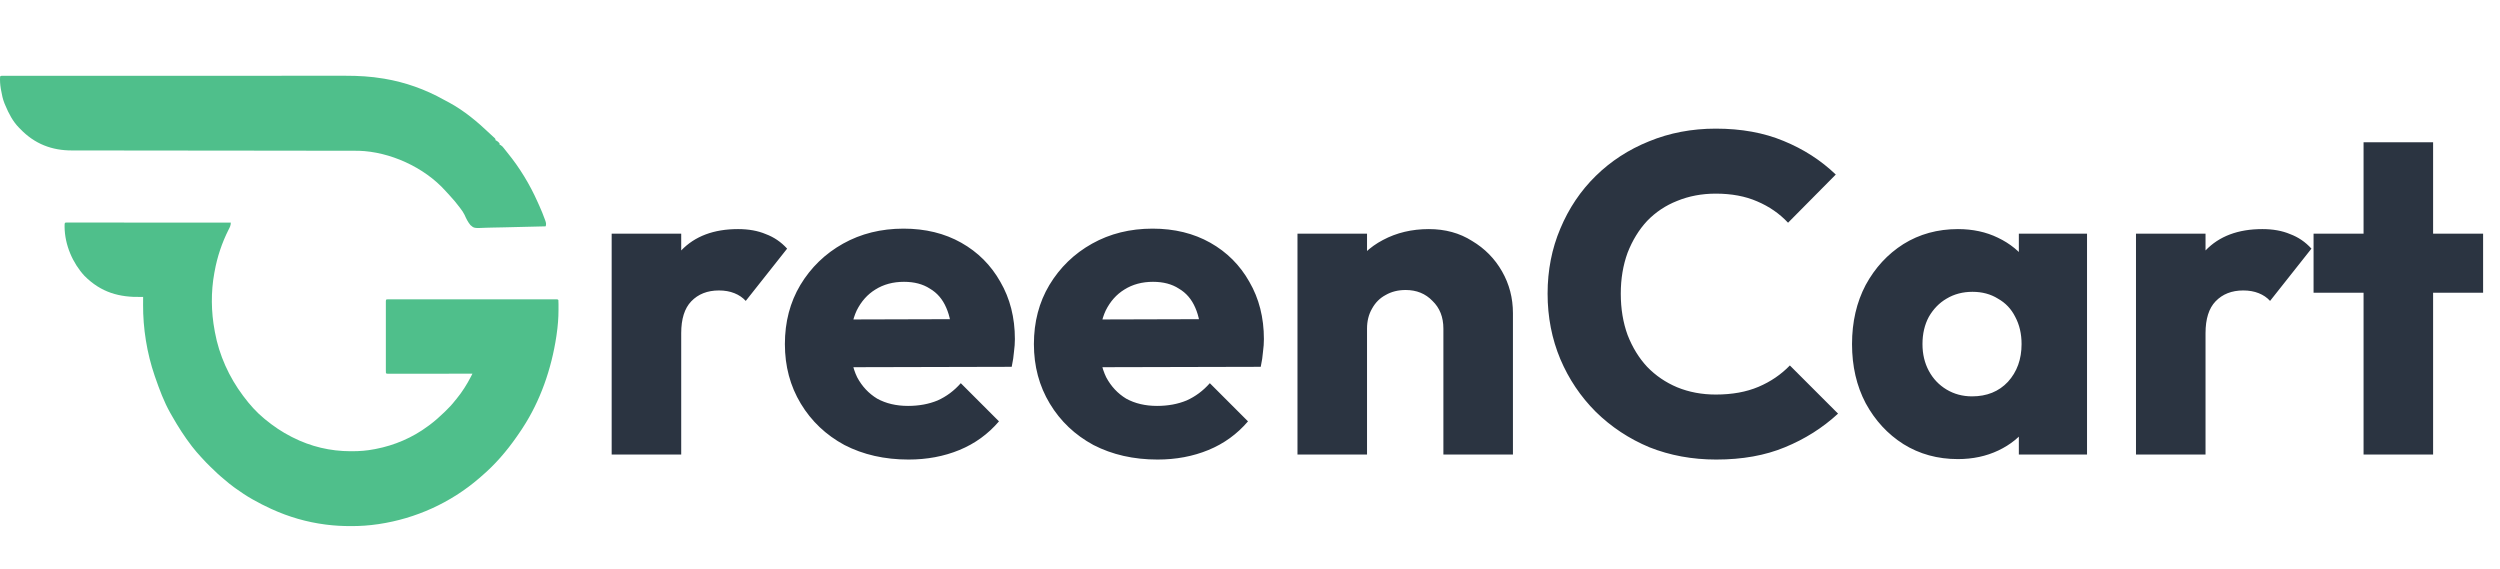
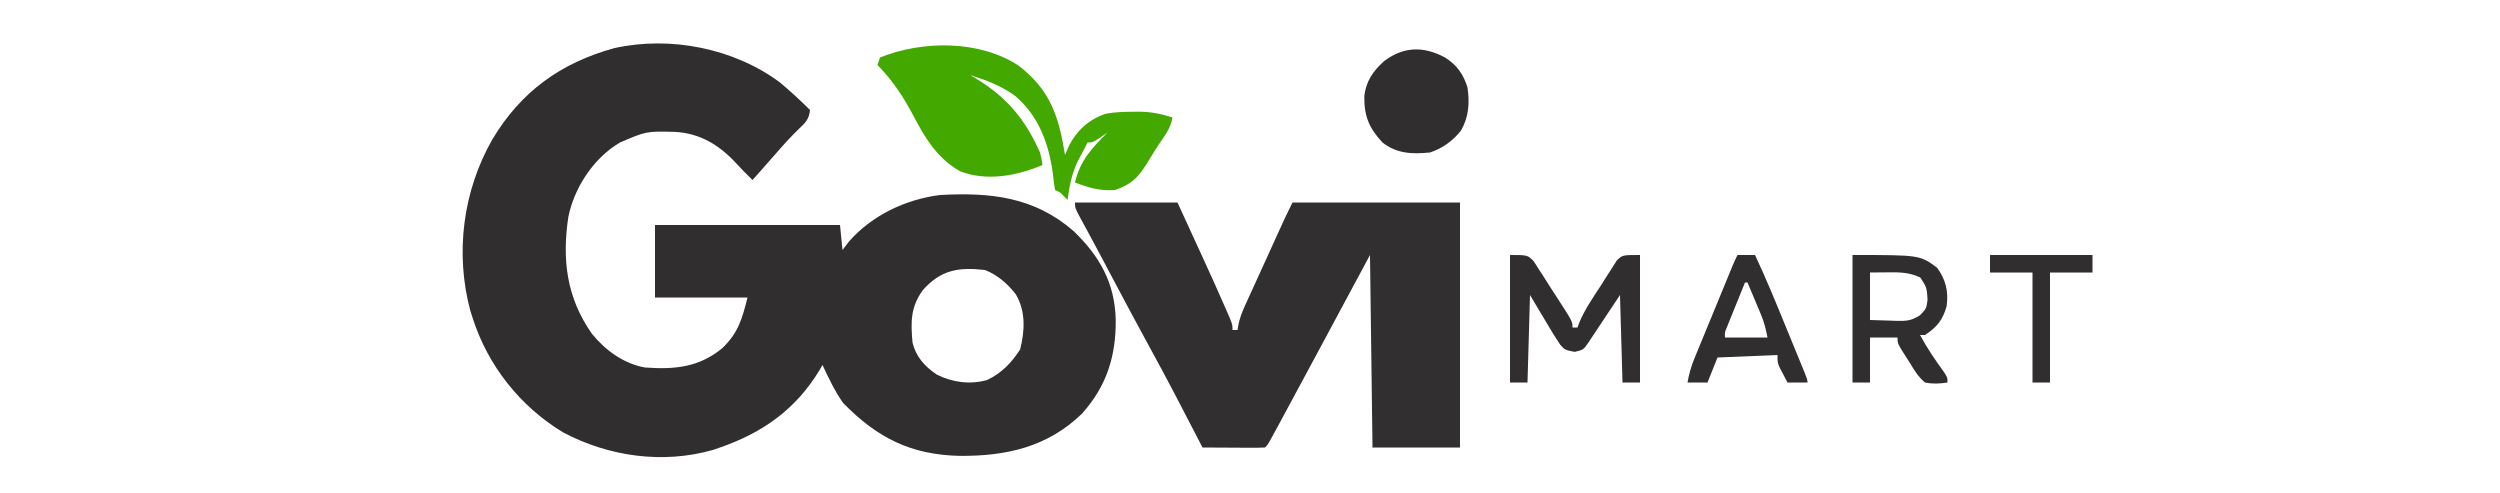
- <svg xmlns="http://www.w3.org/2000/svg" width="132" height="30" viewBox="0 0 132 30" fill="none">
-   <path d="M32.296 24V12.336H35.968V24H32.296ZM35.968 17.592L34.432 16.392C34.736 15.032 35.248 13.976 35.968 13.224C36.688 12.472 37.688 12.096 38.968 12.096C39.528 12.096 40.016 12.184 40.432 12.36C40.864 12.52 41.24 12.776 41.56 13.128L39.376 15.888C39.216 15.712 39.016 15.576 38.776 15.48C38.536 15.384 38.264 15.336 37.96 15.336C37.352 15.336 36.864 15.528 36.496 15.912C36.144 16.28 35.968 16.84 35.968 17.592ZM47.97 24.264C46.706 24.264 45.578 24.008 44.586 23.496C43.61 22.968 42.842 22.24 42.282 21.312C41.722 20.384 41.442 19.336 41.442 18.168C41.442 17 41.714 15.96 42.258 15.048C42.818 14.12 43.57 13.392 44.514 12.864C45.458 12.336 46.522 12.072 47.706 12.072C48.858 12.072 49.874 12.32 50.754 12.816C51.634 13.312 52.322 14 52.818 14.88C53.33 15.76 53.586 16.768 53.586 17.904C53.586 18.112 53.57 18.336 53.538 18.576C53.522 18.8 53.482 19.064 53.418 19.368L43.362 19.392V16.872L51.858 16.848L50.274 17.904C50.258 17.232 50.154 16.68 49.962 16.248C49.77 15.8 49.482 15.464 49.098 15.24C48.73 15 48.274 14.88 47.73 14.88C47.154 14.88 46.65 15.016 46.218 15.288C45.802 15.544 45.474 15.912 45.234 16.392C45.01 16.872 44.898 17.456 44.898 18.144C44.898 18.832 45.018 19.424 45.258 19.92C45.514 20.4 45.866 20.776 46.314 21.048C46.778 21.304 47.322 21.432 47.946 21.432C48.522 21.432 49.042 21.336 49.506 21.144C49.97 20.936 50.378 20.632 50.73 20.232L52.746 22.248C52.17 22.92 51.474 23.424 50.658 23.76C49.842 24.096 48.946 24.264 47.97 24.264ZM61.118 24.264C59.855 24.264 58.727 24.008 57.734 23.496C56.758 22.968 55.99 22.24 55.431 21.312C54.87 20.384 54.59 19.336 54.59 18.168C54.59 17 54.862 15.96 55.407 15.048C55.967 14.12 56.718 13.392 57.663 12.864C58.606 12.336 59.67 12.072 60.855 12.072C62.007 12.072 63.023 12.32 63.903 12.816C64.782 13.312 65.471 14 65.966 14.88C66.478 15.76 66.734 16.768 66.734 17.904C66.734 18.112 66.719 18.336 66.686 18.576C66.671 18.8 66.63 19.064 66.567 19.368L56.511 19.392V16.872L65.007 16.848L63.422 17.904C63.407 17.232 63.303 16.68 63.111 16.248C62.919 15.8 62.63 15.464 62.246 15.24C61.879 15 61.422 14.88 60.879 14.88C60.303 14.88 59.798 15.016 59.367 15.288C58.95 15.544 58.623 15.912 58.383 16.392C58.158 16.872 58.047 17.456 58.047 18.144C58.047 18.832 58.166 19.424 58.407 19.92C58.663 20.4 59.014 20.776 59.462 21.048C59.926 21.304 60.471 21.432 61.094 21.432C61.67 21.432 62.191 21.336 62.654 21.144C63.118 20.936 63.526 20.632 63.879 20.232L65.894 22.248C65.319 22.92 64.623 23.424 63.806 23.76C62.99 24.096 62.094 24.264 61.118 24.264ZM76.211 24V17.352C76.211 16.744 76.019 16.256 75.635 15.888C75.267 15.504 74.795 15.312 74.219 15.312C73.819 15.312 73.467 15.4 73.163 15.576C72.859 15.736 72.619 15.976 72.443 16.296C72.267 16.6 72.179 16.952 72.179 17.352L70.763 16.656C70.763 15.744 70.963 14.944 71.363 14.256C71.763 13.568 72.315 13.04 73.019 12.672C73.739 12.288 74.547 12.096 75.443 12.096C76.307 12.096 77.067 12.304 77.723 12.72C78.395 13.12 78.923 13.656 79.307 14.328C79.691 15 79.883 15.736 79.883 16.536V24H76.211ZM68.507 24V12.336H72.179V24H68.507ZM90.617 24.264C89.353 24.264 88.177 24.048 87.089 23.616C86.017 23.168 85.073 22.544 84.257 21.744C83.457 20.944 82.833 20.016 82.385 18.96C81.937 17.888 81.713 16.736 81.713 15.504C81.713 14.272 81.937 13.128 82.385 12.072C82.833 11 83.457 10.072 84.257 9.288C85.057 8.504 85.993 7.896 87.065 7.464C88.153 7.016 89.329 6.792 90.593 6.792C91.937 6.792 93.129 7.008 94.169 7.44C95.225 7.872 96.145 8.464 96.929 9.216L94.409 11.76C93.961 11.28 93.417 10.904 92.777 10.632C92.153 10.36 91.425 10.224 90.593 10.224C89.857 10.224 89.177 10.352 88.553 10.608C87.945 10.848 87.417 11.2 86.969 11.664C86.537 12.128 86.193 12.688 85.937 13.344C85.697 14 85.577 14.72 85.577 15.504C85.577 16.304 85.697 17.032 85.937 17.688C86.193 18.344 86.537 18.904 86.969 19.368C87.417 19.832 87.945 20.192 88.553 20.448C89.177 20.704 89.857 20.832 90.593 20.832C91.457 20.832 92.209 20.696 92.849 20.424C93.489 20.152 94.041 19.776 94.505 19.296L97.049 21.84C96.233 22.592 95.297 23.184 94.241 23.616C93.201 24.048 91.993 24.264 90.617 24.264ZM103.379 24.24C102.307 24.24 101.347 23.976 100.499 23.448C99.667 22.92 99.003 22.2 98.507 21.288C98.027 20.376 97.787 19.336 97.787 18.168C97.787 17 98.027 15.96 98.507 15.048C99.003 14.136 99.667 13.416 100.499 12.888C101.347 12.36 102.307 12.096 103.379 12.096C104.163 12.096 104.867 12.248 105.491 12.552C106.131 12.856 106.651 13.28 107.051 13.824C107.451 14.352 107.675 14.96 107.723 15.648V20.688C107.675 21.376 107.451 21.992 107.051 22.536C106.667 23.064 106.155 23.48 105.515 23.784C104.875 24.088 104.163 24.24 103.379 24.24ZM104.123 20.928C104.907 20.928 105.539 20.672 106.019 20.16C106.499 19.632 106.739 18.968 106.739 18.168C106.739 17.624 106.627 17.144 106.403 16.728C106.195 16.312 105.891 15.992 105.491 15.768C105.107 15.528 104.659 15.408 104.147 15.408C103.635 15.408 103.179 15.528 102.779 15.768C102.395 15.992 102.083 16.312 101.843 16.728C101.619 17.144 101.507 17.624 101.507 18.168C101.507 18.696 101.619 19.168 101.843 19.584C102.067 20 102.379 20.328 102.779 20.568C103.179 20.808 103.627 20.928 104.123 20.928ZM106.595 24V20.856L107.147 18.024L106.595 15.192V12.336H110.195V24H106.595ZM112.78 24V12.336H116.452V24H112.78ZM116.452 17.592L114.916 16.392C115.22 15.032 115.732 13.976 116.452 13.224C117.172 12.472 118.172 12.096 119.452 12.096C120.012 12.096 120.5 12.184 120.916 12.36C121.348 12.52 121.724 12.776 122.044 13.128L119.86 15.888C119.7 15.712 119.5 15.576 119.26 15.48C119.02 15.384 118.748 15.336 118.444 15.336C117.836 15.336 117.348 15.528 116.98 15.912C116.628 16.28 116.452 16.84 116.452 17.592ZM124.796 24V7.512H128.468V24H124.796ZM122.156 15.456V12.336H131.108V15.456H122.156Z" fill="#2B3441" />
-   <path d="M3.506 11.75C3.533 11.75 3.559 11.75 3.587 11.75C3.632 11.75 3.632 11.75 3.679 11.75C3.73 11.75 3.73 11.75 3.782 11.75C3.817 11.75 3.853 11.75 3.89 11.75C3.99 11.75 4.089 11.75 4.189 11.75C4.296 11.751 4.403 11.751 4.51 11.751C4.696 11.751 4.882 11.751 5.068 11.751C5.337 11.751 5.606 11.751 5.874 11.751C6.31 11.751 6.746 11.752 7.182 11.752C7.606 11.752 8.03 11.752 8.454 11.752C8.48 11.752 8.506 11.752 8.533 11.752C8.664 11.752 8.794 11.753 8.925 11.753C10.012 11.753 11.099 11.754 12.186 11.754C12.186 11.912 12.133 12.002 12.064 12.135C11.721 12.817 11.469 13.563 11.333 14.325C11.328 14.354 11.322 14.384 11.316 14.414C11.134 15.408 11.146 16.465 11.333 17.456C11.338 17.482 11.342 17.509 11.347 17.536C11.569 18.76 12.103 19.918 12.825 20.884C12.838 20.901 12.851 20.918 12.864 20.935C13.185 21.367 13.544 21.768 13.952 22.103C13.977 22.124 13.977 22.124 14.003 22.145C14.437 22.503 14.889 22.808 15.383 23.059C15.405 23.07 15.427 23.081 15.449 23.092C16.413 23.583 17.448 23.824 18.512 23.825C18.535 23.825 18.559 23.825 18.583 23.825C18.984 23.825 19.373 23.796 19.768 23.718C19.792 23.713 19.817 23.709 19.842 23.704C20.817 23.517 21.784 23.11 22.6 22.498C22.649 22.462 22.649 22.462 22.7 22.425C22.966 22.226 23.211 22.006 23.453 21.773C23.469 21.757 23.486 21.741 23.503 21.725C23.692 21.543 23.869 21.358 24.031 21.147C24.055 21.118 24.079 21.09 24.104 21.06C24.4 20.699 24.656 20.295 24.872 19.873C24.885 19.846 24.899 19.819 24.913 19.792C24.924 19.771 24.934 19.751 24.945 19.73C24.921 19.73 24.898 19.73 24.874 19.73C24.306 19.731 23.739 19.731 23.172 19.732C22.897 19.732 22.623 19.732 22.348 19.733C22.109 19.733 21.87 19.733 21.631 19.733C21.504 19.733 21.378 19.733 21.251 19.733C21.132 19.734 21.013 19.734 20.894 19.734C20.85 19.734 20.806 19.734 20.762 19.734C20.703 19.734 20.643 19.734 20.583 19.734C20.55 19.734 20.517 19.734 20.482 19.734C20.407 19.73 20.407 19.73 20.377 19.697C20.374 19.647 20.373 19.597 20.373 19.547C20.373 19.514 20.373 19.482 20.373 19.449C20.373 19.413 20.373 19.377 20.373 19.34C20.373 19.302 20.373 19.265 20.373 19.226C20.373 19.101 20.373 18.976 20.373 18.852C20.373 18.765 20.373 18.679 20.373 18.593C20.373 18.411 20.373 18.23 20.373 18.049C20.373 17.839 20.373 17.629 20.373 17.42C20.373 17.218 20.373 17.017 20.373 16.815C20.373 16.729 20.373 16.643 20.373 16.558C20.373 16.438 20.373 16.318 20.373 16.198C20.373 16.162 20.373 16.126 20.373 16.089C20.373 16.057 20.373 16.024 20.373 15.991C20.373 15.963 20.373 15.934 20.373 15.905C20.377 15.841 20.377 15.841 20.407 15.808C20.456 15.805 20.504 15.804 20.552 15.804C20.584 15.804 20.616 15.804 20.648 15.804C20.683 15.804 20.718 15.804 20.754 15.804C20.791 15.804 20.828 15.804 20.866 15.804C20.969 15.804 21.072 15.804 21.175 15.804C21.286 15.804 21.397 15.804 21.508 15.804C21.725 15.803 21.943 15.803 22.16 15.804C22.337 15.804 22.513 15.804 22.69 15.804C22.715 15.804 22.74 15.804 22.766 15.804C22.817 15.804 22.868 15.804 22.919 15.804C23.397 15.803 23.876 15.804 24.354 15.804C24.765 15.804 25.176 15.804 25.587 15.804C26.063 15.804 26.54 15.803 27.017 15.804C27.067 15.804 27.118 15.804 27.169 15.804C27.206 15.804 27.206 15.804 27.245 15.804C27.421 15.804 27.598 15.804 27.774 15.803C27.989 15.803 28.204 15.803 28.419 15.804C28.529 15.804 28.639 15.804 28.748 15.804C28.867 15.803 28.986 15.804 29.105 15.804C29.14 15.804 29.175 15.804 29.211 15.804C29.242 15.804 29.274 15.804 29.306 15.804C29.334 15.804 29.361 15.804 29.39 15.804C29.451 15.808 29.451 15.808 29.482 15.841C29.491 15.989 29.489 16.138 29.489 16.286C29.489 16.319 29.489 16.319 29.489 16.354C29.489 16.792 29.454 17.22 29.39 17.654C29.383 17.707 29.383 17.707 29.375 17.762C29.116 19.482 28.528 21.171 27.594 22.597C27.573 22.629 27.553 22.66 27.532 22.693C27.472 22.782 27.412 22.871 27.35 22.96C27.327 22.993 27.304 23.027 27.28 23.061C26.745 23.829 26.131 24.54 25.432 25.135C25.392 25.17 25.351 25.205 25.311 25.241C23.791 26.556 21.936 27.38 20.014 27.669C19.991 27.672 19.968 27.675 19.945 27.679C19.482 27.747 19.021 27.779 18.554 27.778C18.532 27.778 18.51 27.778 18.488 27.778C18.08 27.777 17.677 27.756 17.271 27.706C17.239 27.702 17.208 27.698 17.175 27.694C16.203 27.569 15.249 27.294 14.348 26.882C14.328 26.873 14.309 26.864 14.289 26.855C13.977 26.713 13.673 26.557 13.373 26.387C13.352 26.376 13.332 26.364 13.31 26.352C13.011 26.183 12.726 25.992 12.445 25.79C12.414 25.768 12.384 25.747 12.353 25.724C12.182 25.599 12.018 25.468 11.857 25.326C11.79 25.267 11.722 25.21 11.653 25.154C11.527 25.048 11.409 24.935 11.292 24.819C11.228 24.756 11.164 24.695 11.098 24.634C10.951 24.496 10.814 24.347 10.677 24.198C10.652 24.171 10.627 24.145 10.602 24.117C10.453 23.956 10.311 23.792 10.176 23.619C10.16 23.599 10.145 23.579 10.128 23.558C9.741 23.058 9.404 22.528 9.088 21.973C9.056 21.917 9.023 21.86 8.991 21.804C8.66 21.218 8.419 20.569 8.197 19.928C8.18 19.881 8.18 19.881 8.164 19.833C7.757 18.645 7.547 17.341 7.555 16.076C7.555 16.037 7.556 15.998 7.556 15.958C7.556 15.864 7.557 15.77 7.557 15.676C7.519 15.677 7.519 15.677 7.48 15.678C6.307 15.706 5.344 15.45 4.462 14.568C3.838 13.893 3.42 12.935 3.41 11.977C3.411 11.757 3.411 11.757 3.506 11.75Z" fill="#4FBF8B" />
-   <path d="M0.16 4.004C0.187 4.004 0.214 4.004 0.242 4.004C0.287 4.004 0.287 4.004 0.333 4.004C0.364 4.004 0.396 4.004 0.429 4.004C0.536 4.004 0.644 4.004 0.752 4.004C0.829 4.004 0.907 4.004 0.984 4.004C1.154 4.004 1.323 4.004 1.492 4.004C1.744 4.004 1.995 4.004 2.247 4.003C2.722 4.003 3.198 4.003 3.674 4.003C4.041 4.003 4.409 4.003 4.777 4.003C4.882 4.003 4.988 4.003 5.094 4.003C5.12 4.003 5.146 4.003 5.174 4.003C5.914 4.002 6.654 4.002 7.394 4.002C7.422 4.002 7.45 4.002 7.479 4.002C7.62 4.002 7.762 4.002 7.903 4.002C7.931 4.002 7.96 4.002 7.989 4.002C8.045 4.002 8.102 4.002 8.159 4.002C9.042 4.002 9.925 4.002 10.809 4.002C11.801 4.001 12.793 4.001 13.785 4.001C13.891 4.001 13.997 4.001 14.103 4.001C14.129 4.001 14.155 4.001 14.182 4.001C14.601 4.001 15.02 4.001 15.439 4C15.86 4 16.282 4 16.704 4C16.954 4 17.204 4 17.454 4C17.642 4 17.829 4 18.017 4C18.092 4 18.168 4 18.243 4C18.911 3.999 19.575 4.035 20.236 4.147C20.257 4.15 20.277 4.153 20.299 4.157C21.391 4.341 22.458 4.717 23.439 5.268C23.532 5.32 23.625 5.369 23.719 5.417C24.509 5.846 25.209 6.43 25.869 7.06C25.913 7.101 25.958 7.142 26.002 7.183C26.024 7.203 26.046 7.223 26.069 7.245C26.097 7.27 26.097 7.27 26.125 7.295C26.163 7.337 26.163 7.337 26.163 7.403C26.19 7.416 26.19 7.416 26.218 7.43C26.284 7.469 26.328 7.505 26.376 7.568C26.376 7.59 26.376 7.611 26.376 7.634C26.394 7.643 26.412 7.651 26.431 7.66C26.501 7.702 26.536 7.739 26.587 7.805C26.658 7.896 26.73 7.987 26.803 8.077C27.436 8.854 27.971 9.731 28.386 10.665C28.417 10.734 28.448 10.802 28.479 10.871C28.584 11.105 28.681 11.34 28.768 11.583C28.78 11.615 28.78 11.615 28.792 11.649C28.833 11.765 28.846 11.833 28.812 11.951C28.311 11.967 27.81 11.98 27.309 11.987C27.077 11.991 26.844 11.995 26.612 12.004C26.409 12.01 26.206 12.015 26.003 12.016C25.895 12.017 25.788 12.019 25.681 12.024C25.031 12.054 25.031 12.054 24.838 11.884C24.704 11.721 24.614 11.539 24.528 11.343C24.469 11.219 24.393 11.113 24.311 11.006C24.297 10.988 24.284 10.97 24.27 10.951C24.1 10.724 23.92 10.507 23.727 10.303C23.574 10.139 23.574 10.139 23.529 10.087C22.392 8.815 20.566 8.009 18.941 7.961C18.75 7.958 18.558 7.959 18.367 7.959C18.302 7.959 18.237 7.959 18.172 7.959C17.994 7.958 17.816 7.958 17.638 7.958C17.446 7.958 17.254 7.958 17.062 7.958C16.75 7.957 16.439 7.957 16.128 7.957C15.602 7.957 15.076 7.956 14.55 7.955C14.347 7.955 14.145 7.955 13.942 7.954C13.92 7.954 13.897 7.954 13.874 7.954C13.339 7.954 12.804 7.953 12.268 7.952C12.245 7.952 12.222 7.952 12.197 7.952C11.651 7.952 11.105 7.951 10.559 7.951C10.524 7.951 10.524 7.951 10.488 7.951C10.299 7.95 10.11 7.95 9.92 7.95C9.139 7.95 8.358 7.949 7.577 7.947C7.467 7.947 7.356 7.947 7.246 7.947C7.224 7.947 7.202 7.947 7.18 7.947C6.831 7.946 6.482 7.946 6.133 7.946C5.782 7.946 5.431 7.946 5.08 7.945C4.89 7.944 4.7 7.944 4.51 7.944C4.336 7.945 4.162 7.944 3.988 7.944C3.925 7.943 3.862 7.943 3.8 7.944C2.749 7.947 1.833 7.605 1.071 6.81C1.038 6.777 1.038 6.777 1.005 6.744C0.678 6.412 0.462 5.995 0.279 5.558C0.265 5.523 0.25 5.489 0.235 5.454C0.146 5.23 0.098 5.002 0.057 4.762C0.051 4.733 0.046 4.703 0.041 4.672C0.007 4.462 -0.009 4.254 0.005 4.041C0.052 3.991 0.095 4.004 0.16 4.004Z" fill="#4FBF8B" />
+ <svg xmlns="http://www.w3.org/2000/svg" version="1.1" width="1000" height="197">
+   <path d="M0 0 C4.169 3.497 8.153 7.153 12 11 C11.681 14.408 10.332 15.98 7.875 18.25 C4.672 21.316 1.739 24.511 -1.156 27.867 C-3.229 30.264 -5.331 32.633 -7.438 35 C-8.117 35.763 -8.796 36.526 -9.496 37.312 C-10.241 38.148 -10.241 38.148 -11 39 C-11.66 38.34 -12.32 37.68 -13 37 C-13.46 36.546 -13.92 36.093 -14.395 35.625 C-15.543 34.463 -16.662 33.271 -17.762 32.062 C-24.405 24.948 -31.971 20.379 -41.793 19.762 C-53.45 19.464 -53.45 19.464 -64 24 C-64.694 24.436 -65.387 24.871 -66.102 25.32 C-75.448 31.726 -82.363 42.587 -84.652 53.703 C-87.239 70.79 -85.38 86.111 -75.219 100.527 C-69.918 107.056 -62.465 112.545 -54 114 C-42.253 114.852 -32.424 113.982 -23.062 106.25 C-16.683 100.099 -15.151 94.606 -13 86 C-25.21 86 -37.42 86 -50 86 C-50 76.43 -50 66.86 -50 57 C-25.58 57 -1.16 57 24 57 C24.33 60.3 24.66 63.6 25 67 C25.866 65.866 26.733 64.731 27.625 63.562 C36.845 53.076 50.267 46.747 64 45 C84.123 43.919 101.524 45.658 117.375 59.375 C127.822 69.415 133.906 80.077 134.293 94.824 C134.425 109.397 130.7 121.405 120.816 132.438 C107.054 145.816 90.489 149.487 71.865 149.352 C52.318 148.911 38.88 142.128 25.25 128.188 C21.894 123.433 19.475 118.256 17 113 C16.599 113.69 16.198 114.379 15.785 115.09 C6.372 130.65 -6.85 140.074 -24 146 C-24.923 146.32 -25.846 146.639 -26.797 146.969 C-46.845 152.697 -68.532 149.619 -86.719 139.973 C-103.91 129.637 -116.96 113.14 -123 94 C-123.298 93.072 -123.596 92.144 -123.902 91.188 C-130.033 68.135 -126.819 43.336 -115.06 22.778 C-103.61 3.575 -87.641 -7.859 -66.309 -13.742 C-43.876 -18.743 -18.364 -13.678 0 0 Z M57.125 83.062 C52.214 89.852 52.276 95.716 53 104 C54.43 109.756 57.816 113.507 62.664 116.805 C68.874 119.982 76.051 120.9 82.797 119.02 C88.517 116.373 92.725 112.009 96.062 106.75 C97.935 99.259 98.344 91.59 94.34 84.75 C91.115 80.538 86.966 76.946 82 75 C71.38 73.757 64.239 75.005 57.125 83.062 Z " fill="#312E2F" transform="translate(312,33)" />
+   <path d="M0 0 C13.53 0 27.06 0 41 0 C43.516 5.486 46.032 10.973 48.625 16.625 C49.406 18.325 50.186 20.025 50.991 21.776 C54.226 28.833 57.436 35.9 60.523 43.023 C61.005 44.134 61.486 45.244 61.982 46.388 C63 49 63 49 63 51 C63.66 51 64.32 51 65 51 C65.191 49.897 65.191 49.897 65.386 48.772 C65.962 46.173 66.726 44.055 67.826 41.64 C68.2 40.813 68.574 39.985 68.959 39.133 C69.565 37.812 69.565 37.812 70.184 36.465 C70.599 35.549 71.015 34.633 71.443 33.69 C72.77 30.77 74.103 27.854 75.438 24.938 C76.332 22.971 77.226 21.004 78.119 19.037 C79.758 15.434 81.398 11.83 83.045 8.23 C83.54 7.147 83.54 7.147 84.045 6.042 C84.995 4.011 85.997 2.005 87 0 C109.11 0 131.22 0 154 0 C154 32.34 154 64.68 154 98 C142.45 98 130.9 98 119 98 C118.67 72.59 118.34 47.18 118 21 C107.166 41.114 107.166 41.114 96.375 61.25 C91.651 70.076 86.909 78.893 82.125 87.688 C81.619 88.62 81.113 89.553 80.591 90.515 C80.131 91.359 79.67 92.204 79.195 93.074 C78.793 93.812 78.391 94.551 77.977 95.311 C77 97 77 97 76 98 C74.146 98.087 72.289 98.107 70.434 98.098 C69.309 98.094 68.184 98.091 67.025 98.088 C65.841 98.08 64.657 98.071 63.438 98.062 C62.25 98.058 61.062 98.053 59.838 98.049 C56.892 98.037 53.946 98.021 51 98 C50.458 96.946 50.458 96.946 49.905 95.871 C43.322 83.08 36.694 70.326 29.762 57.72 C24.458 48.057 19.3 38.317 14.137 28.577 C13.796 27.933 13.454 27.288 13.102 26.624 C12.424 25.344 11.746 24.063 11.069 22.783 C9.298 19.433 7.512 16.092 5.705 12.761 C5.333 12.073 4.961 11.384 4.578 10.675 C3.864 9.354 3.146 8.034 2.425 6.717 C0 2.224 0 2.224 0 0 Z " fill="#322F30" transform="translate(430,81)" />
+   <path d="M0 0 C12.791 9.85 16.112 20.45 18.562 35.75 C19.078 34.554 19.594 33.358 20.125 32.125 C23.253 25.924 28.244 21.433 34.926 19.215 C38.662 18.556 42.336 18.466 46.125 18.438 C46.845 18.432 47.566 18.426 48.308 18.42 C53.064 18.485 57.046 19.26 61.562 20.75 C60.941 23.982 59.817 26.124 57.938 28.812 C55.506 32.325 53.265 35.902 51.062 39.562 C47.606 45.031 44.761 47.684 38.562 49.75 C32.62 50.225 28.029 48.833 22.562 46.75 C24.544 38.017 29.372 32.94 35.562 26.75 C34.614 27.41 33.665 28.07 32.688 28.75 C29.562 30.75 29.562 30.75 27.562 30.75 C27.274 31.337 26.985 31.923 26.688 32.527 C26.009 33.868 25.307 35.198 24.562 36.504 C21.499 42.044 20.433 47.516 19.562 53.75 C19.109 53.276 18.655 52.801 18.188 52.312 C16.63 50.66 16.63 50.66 14.562 49.75 C14.212 47.679 13.959 45.59 13.75 43.5 C12.135 31.286 8.114 20.129 -1.5 12.008 C-7.02 8.045 -12.995 5.797 -19.438 3.75 C-18.748 4.151 -18.058 4.552 -17.348 4.965 C-4.713 12.608 2.64 21.394 8.562 34.75 C9.281 37.703 9.281 37.703 9.562 39.75 C-0.649 44.082 -12.722 46.396 -23.438 42.25 C-32.396 37.116 -37.27 29.247 -41.938 20.312 C-46.01 12.547 -50.301 6.051 -56.438 -0.25 C-56.108 -1.24 -55.778 -2.23 -55.438 -3.25 C-38.37 -10.137 -15.634 -10.243 0 0 Z " fill="#43A900" transform="translate(407.4375,26.25)" />
+   <path d="M0 0 C4.789 3.007 7.333 6.66 9 12 C9.888 18.161 9.545 23.751 6.41 29.211 C3.156 33.34 -1.032 36.344 -6 38 C-13.054 38.695 -19.27 38.504 -25 34 C-30.448 28.195 -32.403 23.28 -32.273 15.371 C-31.608 9.604 -28.809 5.454 -24.562 1.625 C-16.8 -4.414 -8.668 -4.667 0 0 Z " fill="#312E2F" transform="translate(578,23)" />
+   <path d="M0 0 C7 0 7 0 9.447 2.447 C10.197 3.56 10.92 4.691 11.621 5.836 C12.011 6.43 12.4 7.025 12.802 7.638 C14.037 9.536 15.237 11.455 16.438 13.375 C17.271 14.66 18.106 15.944 18.943 17.227 C25 26.599 25 26.599 25 29 C25.66 29 26.32 29 27 29 C27.259 28.293 27.518 27.587 27.784 26.859 C30.092 21.432 33.489 16.623 36.688 11.688 C37.037 11.124 37.386 10.56 37.746 9.979 C38.769 8.329 39.827 6.701 40.887 5.074 C41.508 4.101 42.129 3.127 42.768 2.124 C45 0 45 0 52 0 C52 16.83 52 33.66 52 51 C49.69 51 47.38 51 45 51 C44.505 33.675 44.505 33.675 44 16 C39.436 22.865 39.436 22.865 34.875 29.732 C34.309 30.582 33.743 31.433 33.16 32.309 C32.579 33.183 31.998 34.058 31.399 34.959 C29.377 37.909 29.377 37.909 25.902 38.75 C22 38 22 38 20.114 35.934 C18.136 33.013 16.335 30.051 14.562 27 C12.397 23.37 10.231 19.74 8 16 C7.67 27.55 7.34 39.1 7 51 C4.69 51 2.38 51 0 51 C0 34.17 0 17.34 0 0 Z " fill="#312E2F" transform="translate(604,102)" />
+   <path d="M0 0 C26.909 0 26.909 0 33.812 5.062 C37.305 9.752 38.465 14.654 37.656 20.473 C36.102 26.015 33.778 28.849 29 32 C28.34 32 27.68 32 27 32 C29.85 37.245 33.093 42.039 36.609 46.863 C38 49 38 49 38 51 C34.876 51.493 32.111 51.64 29 51 C26.321 48.784 24.705 46.092 22.938 43.125 C22.453 42.379 21.969 41.632 21.471 40.863 C18 35.414 18 35.414 18 33 C14.37 33 10.74 33 7 33 C7 38.94 7 44.88 7 51 C4.69 51 2.38 51 0 51 C0 34.17 0 17.34 0 0 Z M7 7 C7 13.27 7 19.54 7 26 C9.702 26.082 12.404 26.165 15.188 26.25 C16.45 26.305 16.45 26.305 17.739 26.36 C21.676 26.418 23.569 26.273 26.988 24.109 C29.538 21.442 29.538 21.442 30.02 17.941 C29.714 13.008 29.714 13.008 27.125 9 C22.783 6.957 19.007 6.881 14.312 6.938 C11.899 6.958 9.486 6.979 7 7 Z " fill="#312E2F" transform="translate(741,102)" />
+   <path d="M0 0 C2.31 0 4.62 0 7 0 C11.407 9.34 15.306 18.882 19.213 28.438 C20.325 31.155 21.44 33.87 22.557 36.586 C23.263 38.31 23.97 40.034 24.676 41.758 C25.01 42.571 25.344 43.385 25.689 44.223 C28 49.885 28 49.885 28 51 C25.36 51 22.72 51 20 51 C19.326 49.733 18.661 48.461 18 47.188 C17.629 46.48 17.258 45.772 16.875 45.043 C16 43 16 43 16 40 C8.08 40.33 0.16 40.66 -8 41 C-9.98 45.95 -9.98 45.95 -12 51 C-14.64 51 -17.28 51 -20 51 C-19.403 47.616 -18.557 44.601 -17.25 41.425 C-16.893 40.551 -16.536 39.677 -16.168 38.776 C-15.783 37.846 -15.397 36.916 -15 35.957 C-14.604 34.992 -14.209 34.027 -13.801 33.033 C-12.538 29.958 -11.269 26.885 -10 23.812 C-9.145 21.733 -8.291 19.653 -7.438 17.572 C-5.877 13.776 -4.317 9.98 -2.75 6.187 C-2.435 5.425 -2.121 4.663 -1.797 3.877 C-1.24 2.566 -0.637 1.274 0 0 Z M3 11 C1.661 14.289 0.33 17.582 -1 20.875 C-1.572 22.281 -1.572 22.281 -2.156 23.715 C-2.517 24.611 -2.878 25.507 -3.25 26.43 C-3.585 27.257 -3.92 28.085 -4.266 28.937 C-5.112 30.949 -5.112 30.949 -5 33 C0.61 33 6.22 33 12 33 C11.298 29.492 10.708 26.977 9.371 23.793 C9.058 23.042 8.746 22.291 8.424 21.518 C7.936 20.364 7.936 20.364 7.438 19.188 C7.108 18.399 6.779 17.611 6.439 16.799 C5.63 14.864 4.816 12.932 4 11 C3.67 11 3.34 11 3 11 Z " fill="#312E2F" transform="translate(695,102)" />
+   <path d="M0 0 C13.53 0 27.06 0 41 0 C41 2.31 41 4.62 41 7 C35.39 7 29.78 7 24 7 C24 21.52 24 36.04 24 51 C21.69 51 19.38 51 17 51 C17 36.48 17 21.96 17 7 C11.39 7 5.78 7 0 7 C0 4.69 0 2.38 0 0 Z " fill="#312E2F" transform="translate(796,102)" />
</svg>
